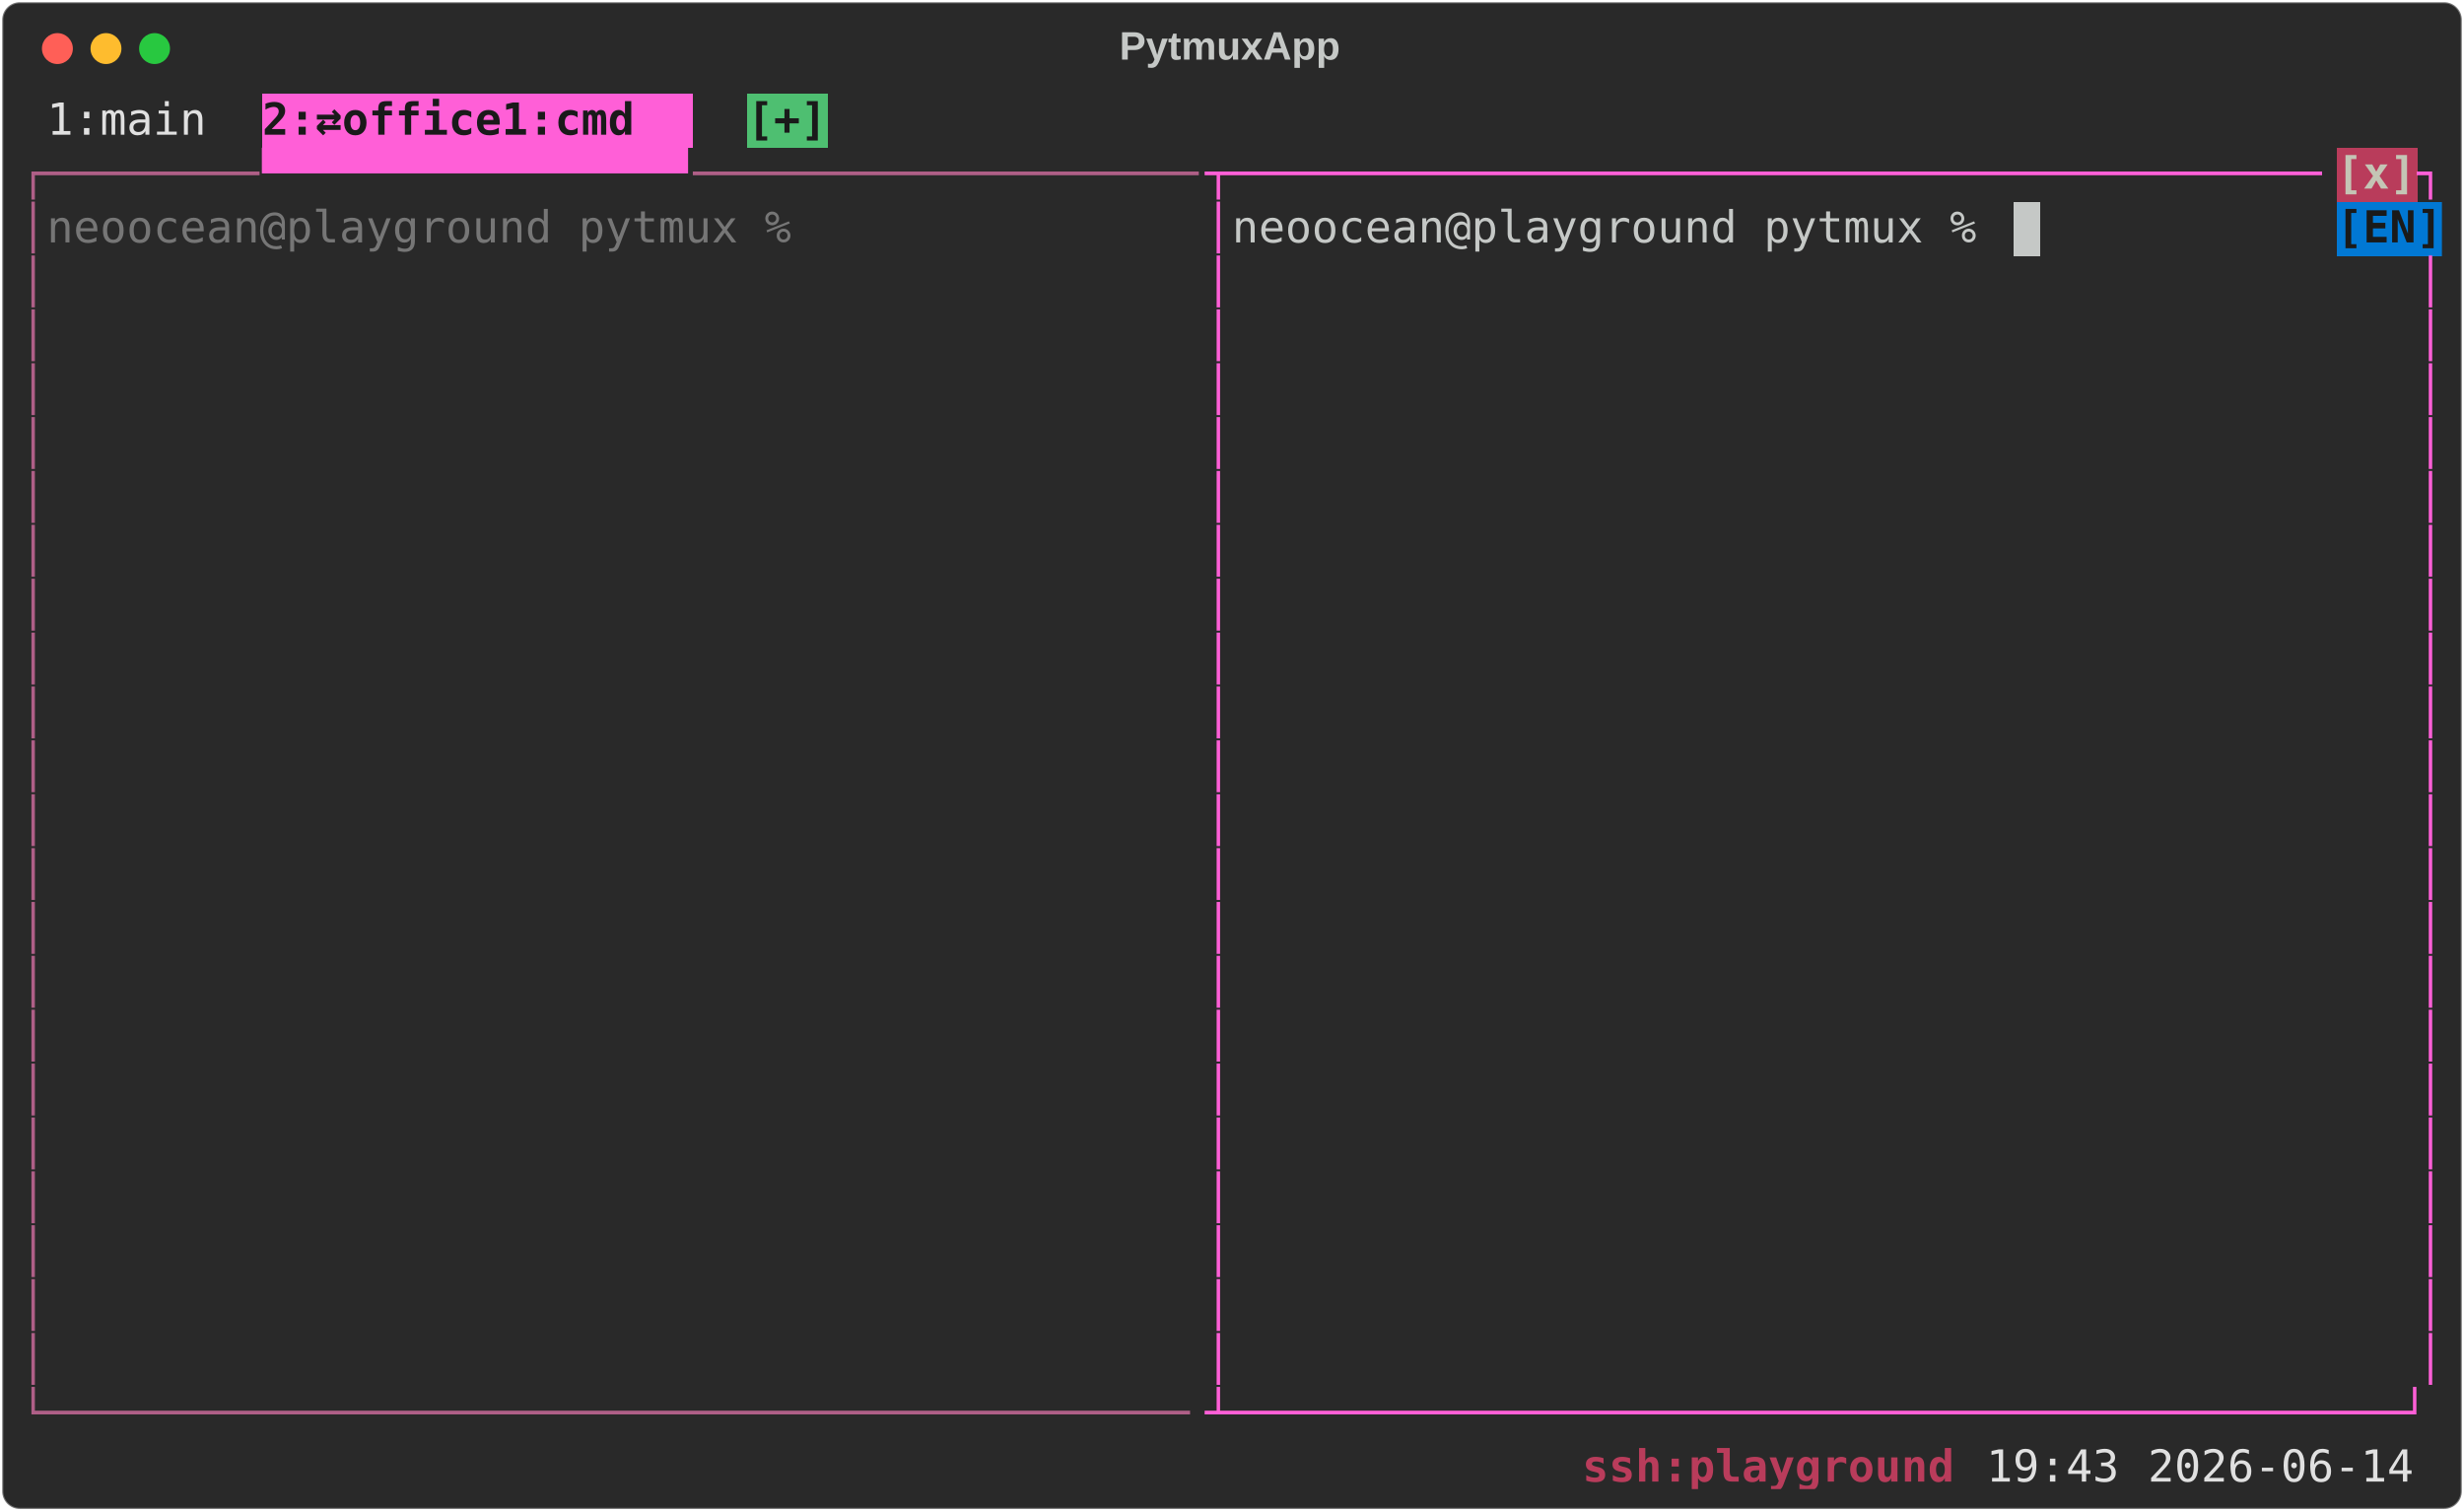
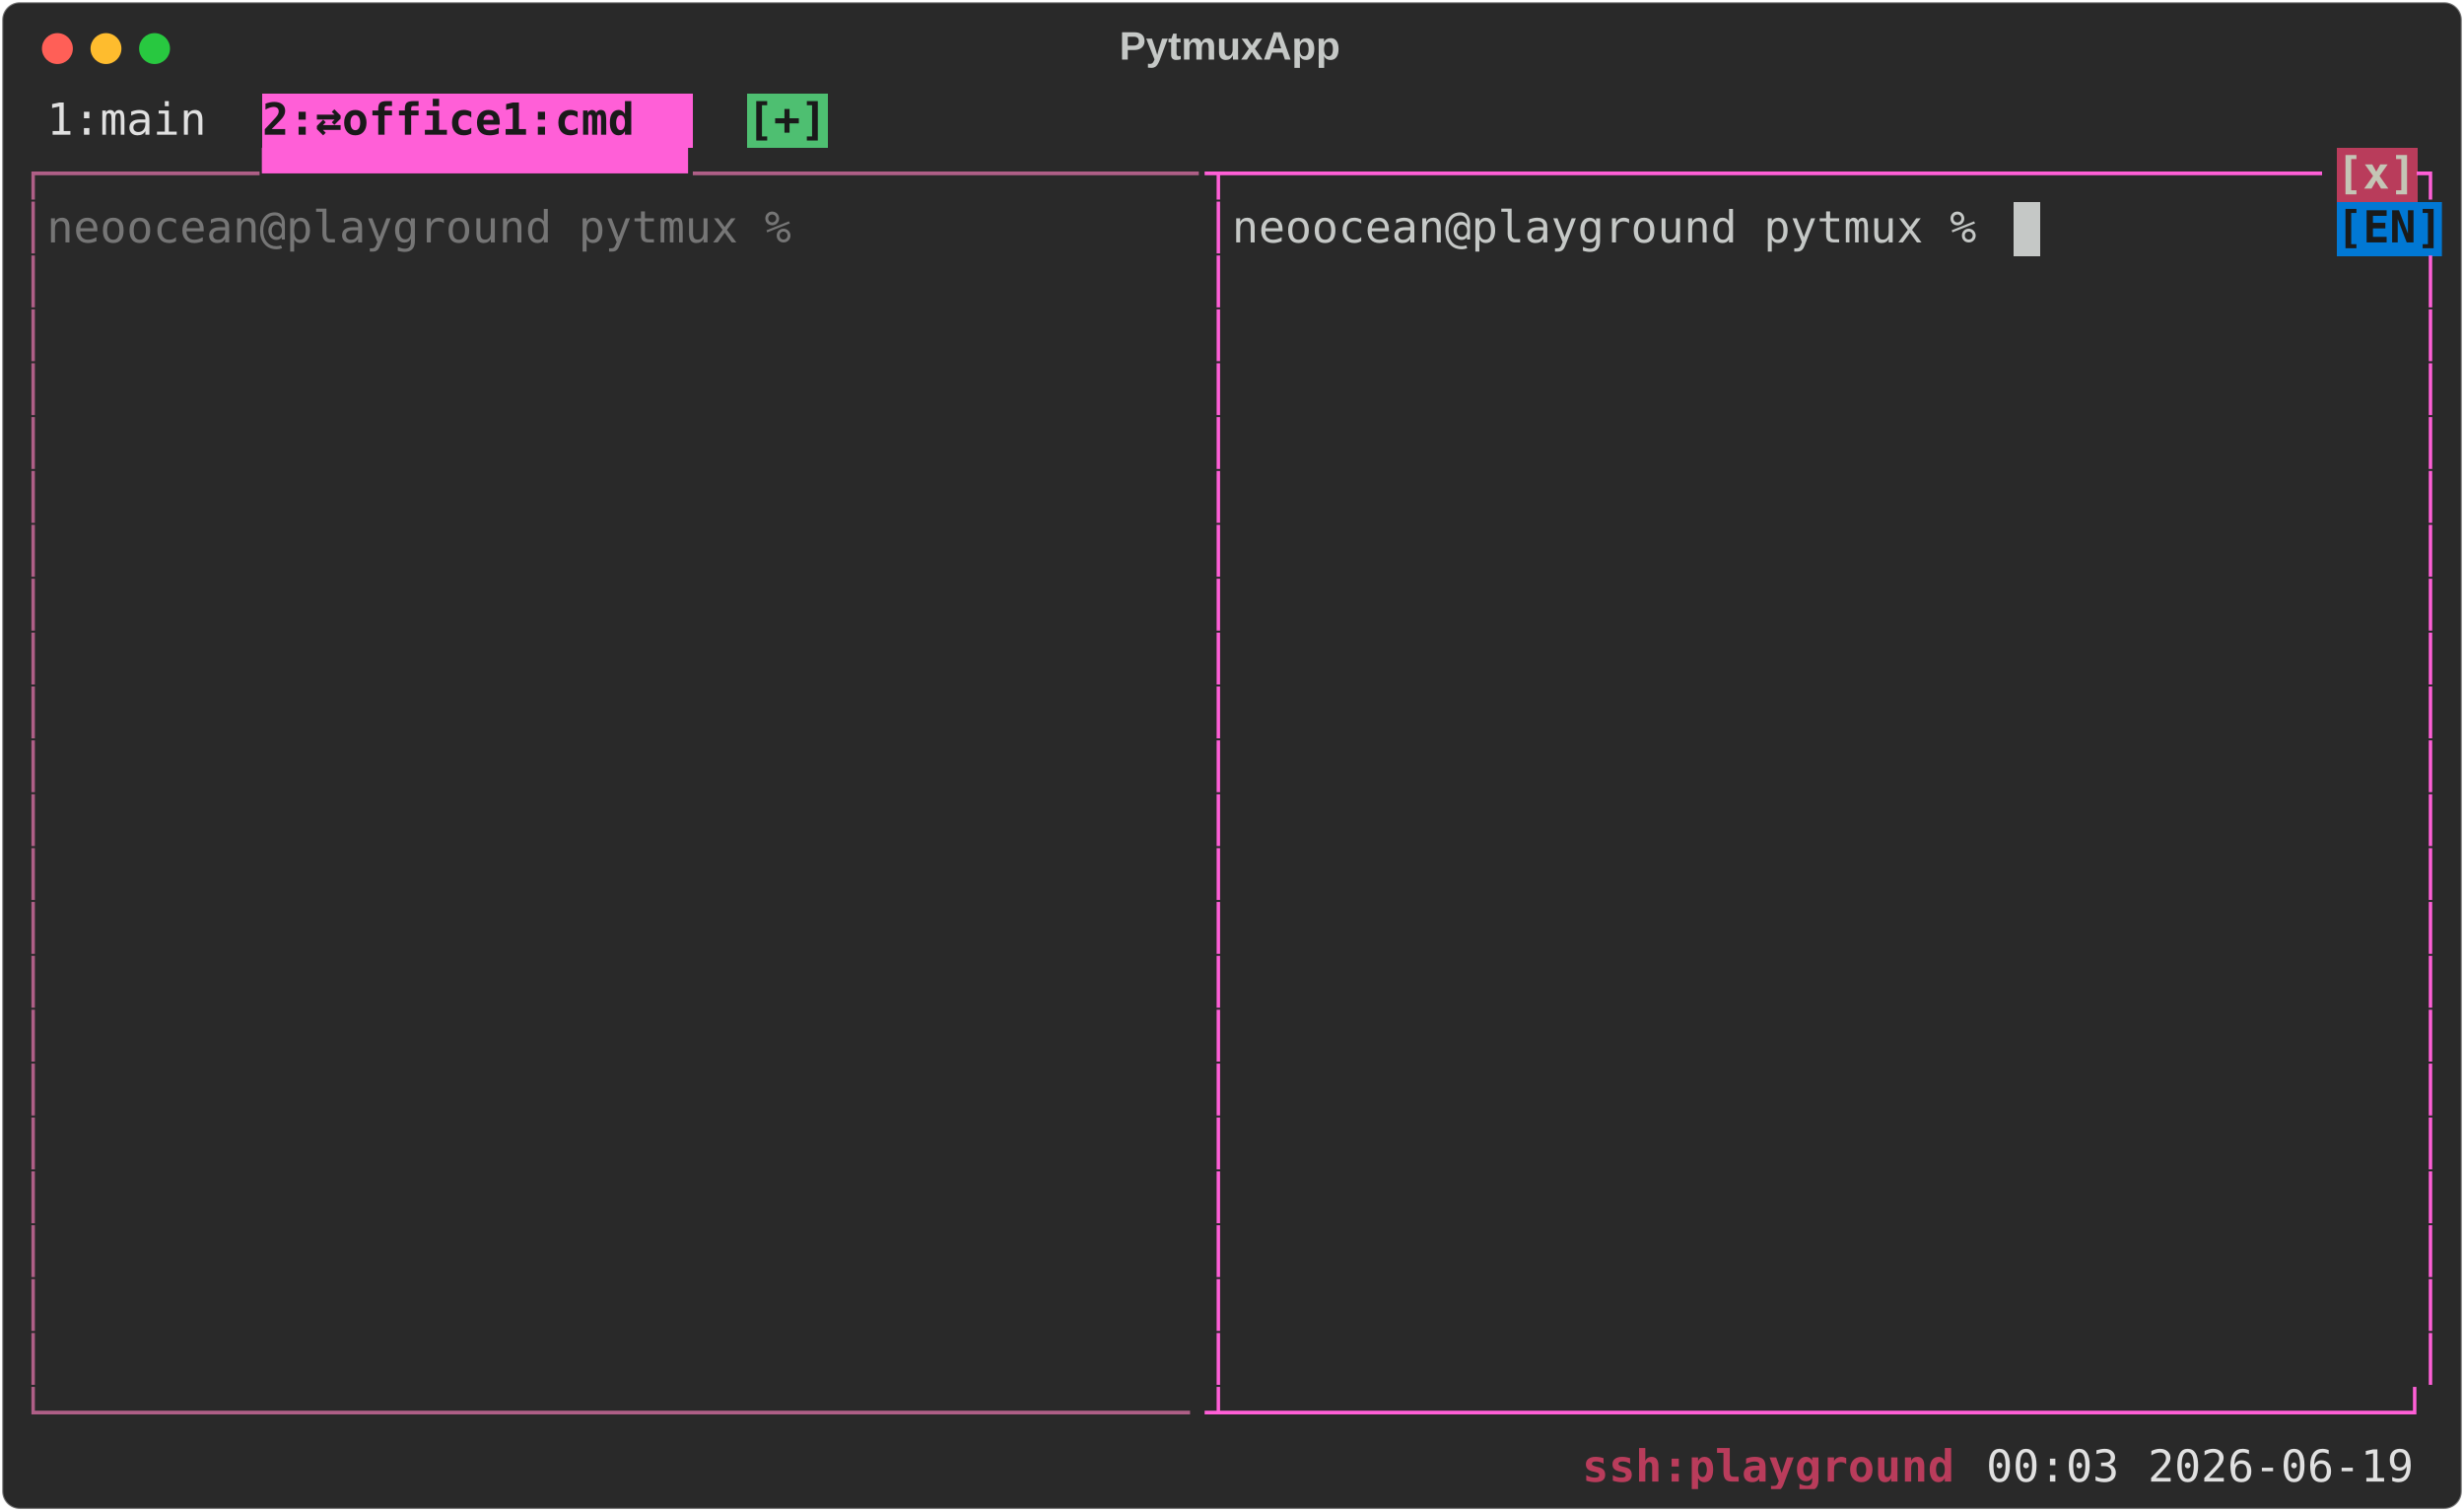
<svg xmlns="http://www.w3.org/2000/svg" class="rich-terminal" viewBox="0 0 1116 684.4">
  <style>

    @font-face {
        font-family: "Fira Code";
        src: local("FiraCode-Regular"),
                url("https://cdnjs.cloudflare.com/ajax/libs/firacode/6.2.0/woff2/FiraCode-Regular.woff2") format("woff2"),
                url("https://cdnjs.cloudflare.com/ajax/libs/firacode/6.2.0/woff/FiraCode-Regular.woff") format("woff");
        font-style: normal;
        font-weight: 400;
    }
    @font-face {
        font-family: "Fira Code";
        src: local("FiraCode-Bold"),
                url("https://cdnjs.cloudflare.com/ajax/libs/firacode/6.2.0/woff2/FiraCode-Bold.woff2") format("woff2"),
                url("https://cdnjs.cloudflare.com/ajax/libs/firacode/6.2.0/woff/FiraCode-Bold.woff") format("woff");
        font-style: bold;
        font-weight: 700;
    }

-     .terminal-3470073164-matrix {
+     .terminal-3109821763-matrix {
        font-family: Fira Code, monospace;
        font-size: 20px;
        line-height: 24.4px;
        font-variant-east-asian: full-width;
    }

-     .terminal-3470073164-title {
+     .terminal-3109821763-title {
        font-size: 18px;
        font-weight: bold;
        font-family: arial;
    }

-     .terminal-3470073164-r1 { fill: #e0e0e0 }
- .terminal-3470073164-r2 { fill: #1a1a1a;font-weight: bold }
- .terminal-3470073164-r3 { fill: #c5c8c6 }
- .terminal-3470073164-r4 { fill: #af5f87 }
- .terminal-3470073164-r5 { fill: #ff5fd7 }
- .terminal-3470073164-r6 { fill: #ff5fd7;font-weight: bold }
- .terminal-3470073164-r7 { fill: #c4c5b5;font-weight: bold }
- .terminal-3470073164-r8 { fill: #767676 }
- .terminal-3470073164-r9 { fill: #292929 }
- .terminal-3470073164-r10 { fill: #b93c5b;font-weight: bold }
+     .terminal-3109821763-r1 { fill: #e0e0e0 }
+ .terminal-3109821763-r2 { fill: #1a1a1a;font-weight: bold }
+ .terminal-3109821763-r3 { fill: #c5c8c6 }
+ .terminal-3109821763-r4 { fill: #af5f87 }
+ .terminal-3109821763-r5 { fill: #ff5fd7 }
+ .terminal-3109821763-r6 { fill: #ff5fd7;font-weight: bold }
+ .terminal-3109821763-r7 { fill: #c4c5b5;font-weight: bold }
+ .terminal-3109821763-r8 { fill: #767676 }
+ .terminal-3109821763-r9 { fill: #292929 }
+ .terminal-3109821763-r10 { fill: #b93c5b;font-weight: bold }
    </style>
  <defs>
-     <clipPath id="terminal-3470073164-clip-terminal">
+     <clipPath id="terminal-3109821763-clip-terminal">
      <rect x="0" y="0" width="1097.0" height="633.4" />
    </clipPath>
-     <clipPath id="terminal-3470073164-line-0">
+     <clipPath id="terminal-3109821763-line-0">
      <rect x="0" y="1.5" width="1098" height="24.65" />
    </clipPath>
-     <clipPath id="terminal-3470073164-line-1">
+     <clipPath id="terminal-3109821763-line-1">
      <rect x="0" y="25.9" width="1098" height="24.65" />
    </clipPath>
-     <clipPath id="terminal-3470073164-line-2">
+     <clipPath id="terminal-3109821763-line-2">
      <rect x="0" y="50.3" width="1098" height="24.65" />
    </clipPath>
-     <clipPath id="terminal-3470073164-line-3">
+     <clipPath id="terminal-3109821763-line-3">
      <rect x="0" y="74.7" width="1098" height="24.65" />
    </clipPath>
-     <clipPath id="terminal-3470073164-line-4">
+     <clipPath id="terminal-3109821763-line-4">
      <rect x="0" y="99.1" width="1098" height="24.65" />
    </clipPath>
-     <clipPath id="terminal-3470073164-line-5">
+     <clipPath id="terminal-3109821763-line-5">
      <rect x="0" y="123.5" width="1098" height="24.65" />
    </clipPath>
-     <clipPath id="terminal-3470073164-line-6">
+     <clipPath id="terminal-3109821763-line-6">
      <rect x="0" y="147.9" width="1098" height="24.65" />
    </clipPath>
-     <clipPath id="terminal-3470073164-line-7">
+     <clipPath id="terminal-3109821763-line-7">
      <rect x="0" y="172.3" width="1098" height="24.65" />
    </clipPath>
-     <clipPath id="terminal-3470073164-line-8">
+     <clipPath id="terminal-3109821763-line-8">
      <rect x="0" y="196.7" width="1098" height="24.65" />
    </clipPath>
-     <clipPath id="terminal-3470073164-line-9">
+     <clipPath id="terminal-3109821763-line-9">
      <rect x="0" y="221.1" width="1098" height="24.65" />
    </clipPath>
-     <clipPath id="terminal-3470073164-line-10">
+     <clipPath id="terminal-3109821763-line-10">
      <rect x="0" y="245.5" width="1098" height="24.65" />
    </clipPath>
-     <clipPath id="terminal-3470073164-line-11">
+     <clipPath id="terminal-3109821763-line-11">
      <rect x="0" y="269.9" width="1098" height="24.65" />
    </clipPath>
-     <clipPath id="terminal-3470073164-line-12">
+     <clipPath id="terminal-3109821763-line-12">
      <rect x="0" y="294.3" width="1098" height="24.65" />
    </clipPath>
-     <clipPath id="terminal-3470073164-line-13">
+     <clipPath id="terminal-3109821763-line-13">
      <rect x="0" y="318.7" width="1098" height="24.65" />
    </clipPath>
-     <clipPath id="terminal-3470073164-line-14">
+     <clipPath id="terminal-3109821763-line-14">
      <rect x="0" y="343.1" width="1098" height="24.65" />
    </clipPath>
-     <clipPath id="terminal-3470073164-line-15">
+     <clipPath id="terminal-3109821763-line-15">
      <rect x="0" y="367.5" width="1098" height="24.65" />
    </clipPath>
-     <clipPath id="terminal-3470073164-line-16">
+     <clipPath id="terminal-3109821763-line-16">
      <rect x="0" y="391.9" width="1098" height="24.65" />
    </clipPath>
-     <clipPath id="terminal-3470073164-line-17">
+     <clipPath id="terminal-3109821763-line-17">
      <rect x="0" y="416.3" width="1098" height="24.65" />
    </clipPath>
-     <clipPath id="terminal-3470073164-line-18">
+     <clipPath id="terminal-3109821763-line-18">
      <rect x="0" y="440.7" width="1098" height="24.65" />
    </clipPath>
-     <clipPath id="terminal-3470073164-line-19">
+     <clipPath id="terminal-3109821763-line-19">
      <rect x="0" y="465.1" width="1098" height="24.65" />
    </clipPath>
-     <clipPath id="terminal-3470073164-line-20">
+     <clipPath id="terminal-3109821763-line-20">
      <rect x="0" y="489.5" width="1098" height="24.65" />
    </clipPath>
-     <clipPath id="terminal-3470073164-line-21">
+     <clipPath id="terminal-3109821763-line-21">
      <rect x="0" y="513.9" width="1098" height="24.65" />
    </clipPath>
-     <clipPath id="terminal-3470073164-line-22">
+     <clipPath id="terminal-3109821763-line-22">
      <rect x="0" y="538.3" width="1098" height="24.65" />
    </clipPath>
-     <clipPath id="terminal-3470073164-line-23">
+     <clipPath id="terminal-3109821763-line-23">
      <rect x="0" y="562.7" width="1098" height="24.65" />
    </clipPath>
-     <clipPath id="terminal-3470073164-line-24">
+     <clipPath id="terminal-3109821763-line-24">
      <rect x="0" y="587.1" width="1098" height="24.65" />
    </clipPath>
  </defs>
  <rect fill="#292929" stroke="rgba(255,255,255,0.35)" stroke-width="1" x="1" y="1" width="1114" height="682.4" rx="8" />
-   <text class="terminal-3470073164-title" fill="#c5c8c6" text-anchor="middle" x="557" y="27">PytmuxApp</text>
+   <text class="terminal-3109821763-title" fill="#c5c8c6" text-anchor="middle" x="557" y="27">PytmuxApp</text>
  <g transform="translate(26,22)">
    <circle cx="0" cy="0" r="7" fill="#ff5f57" />
    <circle cx="22" cy="0" r="7" fill="#febc2e" />
    <circle cx="44" cy="0" r="7" fill="#28c840" />
  </g>
-   <g transform="translate(9, 41)" clip-path="url(#terminal-3470073164-clip-terminal)">
+   <g transform="translate(9, 41)" clip-path="url(#terminal-3109821763-clip-terminal)">
    <rect fill="#ff5fd7" x="109.8" y="1.5" width="195.2" height="24.65" shape-rendering="crispEdges" />
    <rect fill="#4ebf71" x="329.4" y="1.5" width="36.6" height="24.65" shape-rendering="crispEdges" />
    <rect fill="#b93c5b" x="1049.2" y="25.9" width="36.6" height="24.65" shape-rendering="crispEdges" />
    <rect fill="#c5c8c6" x="902.8" y="50.3" width="12.2" height="24.65" shape-rendering="crispEdges" />
    <rect fill="#0178d4" x="1049.2" y="50.3" width="48.8" height="24.65" shape-rendering="crispEdges" />
-     <g class="terminal-3470073164-matrix">
-       <text class="terminal-3470073164-r1" x="12.2" y="20" textLength="97.6" clip-path="url(#terminal-3470073164-line-0)"> 1:main </text>
-       <text class="terminal-3470073164-r2" x="109.8" y="20" textLength="195.2" clip-path="url(#terminal-3470073164-line-0)"> 2:⇄office1:cmd </text>
-       <text class="terminal-3470073164-r2" x="329.4" y="20" textLength="36.6" clip-path="url(#terminal-3470073164-line-0)">[+]</text>
-       <text class="terminal-3470073164-r3" x="1098" y="20" textLength="12.2" clip-path="url(#terminal-3470073164-line-0)">
- </text>
-       <text class="terminal-3470073164-r4" x="0" y="44.4" textLength="109.8" clip-path="url(#terminal-3470073164-line-1)">┌────────</text>
-       <text class="terminal-3470073164-r5" x="109.8" y="44.4" textLength="195.2" clip-path="url(#terminal-3470073164-line-1)">▀▀▀▀▀▀▀▀▀▀▀▀▀▀▀▀</text>
-       <text class="terminal-3470073164-r4" x="305" y="44.4" textLength="231.8" clip-path="url(#terminal-3470073164-line-1)">───────────────────</text>
-       <text class="terminal-3470073164-r6" x="536.8" y="44.4" textLength="512.4" clip-path="url(#terminal-3470073164-line-1)">┬─────────────────────────────────────────</text>
-       <text class="terminal-3470073164-r7" x="1049.2" y="44.4" textLength="36.6" clip-path="url(#terminal-3470073164-line-1)">[x]</text>
-       <text class="terminal-3470073164-r6" x="1085.8" y="44.4" textLength="12.2" clip-path="url(#terminal-3470073164-line-1)">┐</text>
-       <text class="terminal-3470073164-r3" x="1098" y="44.4" textLength="12.2" clip-path="url(#terminal-3470073164-line-1)">
- </text>
-       <text class="terminal-3470073164-r4" x="0" y="68.8" textLength="12.2" clip-path="url(#terminal-3470073164-line-2)">│</text>
-       <text class="terminal-3470073164-r8" x="12.2" y="68.8" textLength="524.6" clip-path="url(#terminal-3470073164-line-2)">neoocean@playground pytmux %               </text>
-       <text class="terminal-3470073164-r6" x="536.8" y="68.8" textLength="12.2" clip-path="url(#terminal-3470073164-line-2)">│</text>
-       <text class="terminal-3470073164-r3" x="549" y="68.8" textLength="353.8" clip-path="url(#terminal-3470073164-line-2)">neoocean@playground pytmux % </text>
-       <text class="terminal-3470073164-r2" x="1049.2" y="68.8" textLength="48.8" clip-path="url(#terminal-3470073164-line-2)">[EN]</text>
-       <text class="terminal-3470073164-r3" x="1098" y="68.8" textLength="12.2" clip-path="url(#terminal-3470073164-line-2)">
- </text>
-       <text class="terminal-3470073164-r4" x="0" y="93.2" textLength="12.2" clip-path="url(#terminal-3470073164-line-3)">│</text>
-       <text class="terminal-3470073164-r6" x="536.8" y="93.2" textLength="12.2" clip-path="url(#terminal-3470073164-line-3)">│</text>
-       <text class="terminal-3470073164-r6" x="1085.8" y="93.2" textLength="12.2" clip-path="url(#terminal-3470073164-line-3)">│</text>
-       <text class="terminal-3470073164-r3" x="1098" y="93.2" textLength="12.2" clip-path="url(#terminal-3470073164-line-3)">
- </text>
-       <text class="terminal-3470073164-r4" x="0" y="117.6" textLength="12.2" clip-path="url(#terminal-3470073164-line-4)">│</text>
-       <text class="terminal-3470073164-r6" x="536.8" y="117.6" textLength="12.2" clip-path="url(#terminal-3470073164-line-4)">│</text>
-       <text class="terminal-3470073164-r6" x="1085.8" y="117.6" textLength="12.2" clip-path="url(#terminal-3470073164-line-4)">│</text>
-       <text class="terminal-3470073164-r3" x="1098" y="117.6" textLength="12.2" clip-path="url(#terminal-3470073164-line-4)">
- </text>
-       <text class="terminal-3470073164-r4" x="0" y="142" textLength="12.2" clip-path="url(#terminal-3470073164-line-5)">│</text>
-       <text class="terminal-3470073164-r6" x="536.8" y="142" textLength="12.2" clip-path="url(#terminal-3470073164-line-5)">│</text>
-       <text class="terminal-3470073164-r6" x="1085.8" y="142" textLength="12.2" clip-path="url(#terminal-3470073164-line-5)">│</text>
-       <text class="terminal-3470073164-r3" x="1098" y="142" textLength="12.2" clip-path="url(#terminal-3470073164-line-5)">
- </text>
-       <text class="terminal-3470073164-r4" x="0" y="166.4" textLength="12.2" clip-path="url(#terminal-3470073164-line-6)">│</text>
-       <text class="terminal-3470073164-r6" x="536.8" y="166.4" textLength="12.2" clip-path="url(#terminal-3470073164-line-6)">│</text>
-       <text class="terminal-3470073164-r6" x="1085.8" y="166.4" textLength="12.2" clip-path="url(#terminal-3470073164-line-6)">│</text>
-       <text class="terminal-3470073164-r3" x="1098" y="166.4" textLength="12.2" clip-path="url(#terminal-3470073164-line-6)">
- </text>
-       <text class="terminal-3470073164-r4" x="0" y="190.8" textLength="12.2" clip-path="url(#terminal-3470073164-line-7)">│</text>
-       <text class="terminal-3470073164-r6" x="536.8" y="190.8" textLength="12.2" clip-path="url(#terminal-3470073164-line-7)">│</text>
-       <text class="terminal-3470073164-r6" x="1085.8" y="190.8" textLength="12.2" clip-path="url(#terminal-3470073164-line-7)">│</text>
-       <text class="terminal-3470073164-r3" x="1098" y="190.8" textLength="12.2" clip-path="url(#terminal-3470073164-line-7)">
- </text>
-       <text class="terminal-3470073164-r4" x="0" y="215.2" textLength="12.2" clip-path="url(#terminal-3470073164-line-8)">│</text>
-       <text class="terminal-3470073164-r6" x="536.8" y="215.2" textLength="12.2" clip-path="url(#terminal-3470073164-line-8)">│</text>
-       <text class="terminal-3470073164-r6" x="1085.8" y="215.2" textLength="12.2" clip-path="url(#terminal-3470073164-line-8)">│</text>
-       <text class="terminal-3470073164-r3" x="1098" y="215.2" textLength="12.2" clip-path="url(#terminal-3470073164-line-8)">
- </text>
-       <text class="terminal-3470073164-r4" x="0" y="239.6" textLength="12.2" clip-path="url(#terminal-3470073164-line-9)">│</text>
-       <text class="terminal-3470073164-r6" x="536.8" y="239.6" textLength="12.2" clip-path="url(#terminal-3470073164-line-9)">│</text>
-       <text class="terminal-3470073164-r6" x="1085.8" y="239.6" textLength="12.2" clip-path="url(#terminal-3470073164-line-9)">│</text>
-       <text class="terminal-3470073164-r3" x="1098" y="239.6" textLength="12.2" clip-path="url(#terminal-3470073164-line-9)">
- </text>
-       <text class="terminal-3470073164-r4" x="0" y="264" textLength="12.2" clip-path="url(#terminal-3470073164-line-10)">│</text>
-       <text class="terminal-3470073164-r6" x="536.8" y="264" textLength="12.2" clip-path="url(#terminal-3470073164-line-10)">│</text>
-       <text class="terminal-3470073164-r6" x="1085.8" y="264" textLength="12.2" clip-path="url(#terminal-3470073164-line-10)">│</text>
-       <text class="terminal-3470073164-r3" x="1098" y="264" textLength="12.2" clip-path="url(#terminal-3470073164-line-10)">
- </text>
-       <text class="terminal-3470073164-r4" x="0" y="288.4" textLength="12.2" clip-path="url(#terminal-3470073164-line-11)">│</text>
-       <text class="terminal-3470073164-r6" x="536.8" y="288.4" textLength="12.2" clip-path="url(#terminal-3470073164-line-11)">│</text>
-       <text class="terminal-3470073164-r6" x="1085.8" y="288.4" textLength="12.2" clip-path="url(#terminal-3470073164-line-11)">│</text>
-       <text class="terminal-3470073164-r3" x="1098" y="288.4" textLength="12.2" clip-path="url(#terminal-3470073164-line-11)">
- </text>
-       <text class="terminal-3470073164-r4" x="0" y="312.8" textLength="12.2" clip-path="url(#terminal-3470073164-line-12)">│</text>
-       <text class="terminal-3470073164-r6" x="536.8" y="312.8" textLength="12.2" clip-path="url(#terminal-3470073164-line-12)">│</text>
-       <text class="terminal-3470073164-r6" x="1085.8" y="312.8" textLength="12.2" clip-path="url(#terminal-3470073164-line-12)">│</text>
-       <text class="terminal-3470073164-r3" x="1098" y="312.8" textLength="12.2" clip-path="url(#terminal-3470073164-line-12)">
- </text>
-       <text class="terminal-3470073164-r4" x="0" y="337.2" textLength="12.2" clip-path="url(#terminal-3470073164-line-13)">│</text>
-       <text class="terminal-3470073164-r6" x="536.8" y="337.2" textLength="12.2" clip-path="url(#terminal-3470073164-line-13)">│</text>
-       <text class="terminal-3470073164-r6" x="1085.8" y="337.2" textLength="12.2" clip-path="url(#terminal-3470073164-line-13)">│</text>
-       <text class="terminal-3470073164-r3" x="1098" y="337.2" textLength="12.2" clip-path="url(#terminal-3470073164-line-13)">
- </text>
-       <text class="terminal-3470073164-r4" x="0" y="361.6" textLength="12.2" clip-path="url(#terminal-3470073164-line-14)">│</text>
-       <text class="terminal-3470073164-r6" x="536.8" y="361.6" textLength="12.2" clip-path="url(#terminal-3470073164-line-14)">│</text>
-       <text class="terminal-3470073164-r6" x="1085.8" y="361.6" textLength="12.2" clip-path="url(#terminal-3470073164-line-14)">│</text>
-       <text class="terminal-3470073164-r3" x="1098" y="361.6" textLength="12.2" clip-path="url(#terminal-3470073164-line-14)">
- </text>
-       <text class="terminal-3470073164-r4" x="0" y="386" textLength="12.2" clip-path="url(#terminal-3470073164-line-15)">│</text>
-       <text class="terminal-3470073164-r6" x="536.8" y="386" textLength="12.2" clip-path="url(#terminal-3470073164-line-15)">│</text>
-       <text class="terminal-3470073164-r6" x="1085.8" y="386" textLength="12.2" clip-path="url(#terminal-3470073164-line-15)">│</text>
-       <text class="terminal-3470073164-r3" x="1098" y="386" textLength="12.2" clip-path="url(#terminal-3470073164-line-15)">
- </text>
-       <text class="terminal-3470073164-r4" x="0" y="410.4" textLength="12.2" clip-path="url(#terminal-3470073164-line-16)">│</text>
-       <text class="terminal-3470073164-r6" x="536.8" y="410.4" textLength="12.2" clip-path="url(#terminal-3470073164-line-16)">│</text>
-       <text class="terminal-3470073164-r6" x="1085.8" y="410.4" textLength="12.2" clip-path="url(#terminal-3470073164-line-16)">│</text>
-       <text class="terminal-3470073164-r3" x="1098" y="410.4" textLength="12.2" clip-path="url(#terminal-3470073164-line-16)">
- </text>
-       <text class="terminal-3470073164-r4" x="0" y="434.8" textLength="12.2" clip-path="url(#terminal-3470073164-line-17)">│</text>
-       <text class="terminal-3470073164-r6" x="536.8" y="434.8" textLength="12.2" clip-path="url(#terminal-3470073164-line-17)">│</text>
-       <text class="terminal-3470073164-r6" x="1085.8" y="434.8" textLength="12.2" clip-path="url(#terminal-3470073164-line-17)">│</text>
-       <text class="terminal-3470073164-r3" x="1098" y="434.8" textLength="12.2" clip-path="url(#terminal-3470073164-line-17)">
- </text>
-       <text class="terminal-3470073164-r4" x="0" y="459.2" textLength="12.2" clip-path="url(#terminal-3470073164-line-18)">│</text>
-       <text class="terminal-3470073164-r6" x="536.8" y="459.2" textLength="12.2" clip-path="url(#terminal-3470073164-line-18)">│</text>
-       <text class="terminal-3470073164-r6" x="1085.8" y="459.2" textLength="12.2" clip-path="url(#terminal-3470073164-line-18)">│</text>
-       <text class="terminal-3470073164-r3" x="1098" y="459.2" textLength="12.2" clip-path="url(#terminal-3470073164-line-18)">
- </text>
-       <text class="terminal-3470073164-r4" x="0" y="483.6" textLength="12.2" clip-path="url(#terminal-3470073164-line-19)">│</text>
-       <text class="terminal-3470073164-r6" x="536.8" y="483.6" textLength="12.2" clip-path="url(#terminal-3470073164-line-19)">│</text>
-       <text class="terminal-3470073164-r6" x="1085.8" y="483.6" textLength="12.2" clip-path="url(#terminal-3470073164-line-19)">│</text>
-       <text class="terminal-3470073164-r3" x="1098" y="483.6" textLength="12.2" clip-path="url(#terminal-3470073164-line-19)">
- </text>
-       <text class="terminal-3470073164-r4" x="0" y="508" textLength="12.2" clip-path="url(#terminal-3470073164-line-20)">│</text>
-       <text class="terminal-3470073164-r6" x="536.8" y="508" textLength="12.2" clip-path="url(#terminal-3470073164-line-20)">│</text>
-       <text class="terminal-3470073164-r6" x="1085.8" y="508" textLength="12.2" clip-path="url(#terminal-3470073164-line-20)">│</text>
-       <text class="terminal-3470073164-r3" x="1098" y="508" textLength="12.2" clip-path="url(#terminal-3470073164-line-20)">
- </text>
-       <text class="terminal-3470073164-r4" x="0" y="532.4" textLength="12.2" clip-path="url(#terminal-3470073164-line-21)">│</text>
-       <text class="terminal-3470073164-r6" x="536.8" y="532.4" textLength="12.2" clip-path="url(#terminal-3470073164-line-21)">│</text>
-       <text class="terminal-3470073164-r6" x="1085.8" y="532.4" textLength="12.2" clip-path="url(#terminal-3470073164-line-21)">│</text>
-       <text class="terminal-3470073164-r3" x="1098" y="532.4" textLength="12.2" clip-path="url(#terminal-3470073164-line-21)">
- </text>
-       <text class="terminal-3470073164-r4" x="0" y="556.8" textLength="12.2" clip-path="url(#terminal-3470073164-line-22)">│</text>
-       <text class="terminal-3470073164-r6" x="536.8" y="556.8" textLength="12.2" clip-path="url(#terminal-3470073164-line-22)">│</text>
-       <text class="terminal-3470073164-r6" x="1085.8" y="556.8" textLength="12.2" clip-path="url(#terminal-3470073164-line-22)">│</text>
-       <text class="terminal-3470073164-r3" x="1098" y="556.8" textLength="12.2" clip-path="url(#terminal-3470073164-line-22)">
- </text>
-       <text class="terminal-3470073164-r4" x="0" y="581.2" textLength="12.2" clip-path="url(#terminal-3470073164-line-23)">│</text>
-       <text class="terminal-3470073164-r6" x="536.8" y="581.2" textLength="12.2" clip-path="url(#terminal-3470073164-line-23)">│</text>
-       <text class="terminal-3470073164-r6" x="1085.8" y="581.2" textLength="12.2" clip-path="url(#terminal-3470073164-line-23)">│</text>
-       <text class="terminal-3470073164-r3" x="1098" y="581.2" textLength="12.2" clip-path="url(#terminal-3470073164-line-23)">
- </text>
-       <text class="terminal-3470073164-r4" x="0" y="605.6" textLength="536.8" clip-path="url(#terminal-3470073164-line-24)">└───────────────────────────────────────────</text>
-       <text class="terminal-3470073164-r6" x="536.8" y="605.6" textLength="561.2" clip-path="url(#terminal-3470073164-line-24)">┴────────────────────────────────────────────┘</text>
-       <text class="terminal-3470073164-r3" x="1098" y="605.6" textLength="12.2" clip-path="url(#terminal-3470073164-line-24)">
- </text>
-       <text class="terminal-3470073164-r10" x="707.6" y="630" textLength="170.8" clip-path="url(#terminal-3470073164-line-25)">ssh:playground</text>
-       <text class="terminal-3470073164-r1" x="890.6" y="630" textLength="61" clip-path="url(#terminal-3470073164-line-25)">19:43</text>
-       <text class="terminal-3470073164-r1" x="963.8" y="630" textLength="122" clip-path="url(#terminal-3470073164-line-25)">2026-06-14</text>
+     <g class="terminal-3109821763-matrix">
+       <text class="terminal-3109821763-r1" x="12.2" y="20" textLength="97.6" clip-path="url(#terminal-3109821763-line-0)"> 1:main </text>
+       <text class="terminal-3109821763-r2" x="109.8" y="20" textLength="195.2" clip-path="url(#terminal-3109821763-line-0)"> 2:⇄office1:cmd </text>
+       <text class="terminal-3109821763-r2" x="329.4" y="20" textLength="36.6" clip-path="url(#terminal-3109821763-line-0)">[+]</text>
+       <text class="terminal-3109821763-r3" x="1098" y="20" textLength="12.2" clip-path="url(#terminal-3109821763-line-0)">
+ </text>
+       <text class="terminal-3109821763-r4" x="0" y="44.4" textLength="109.8" clip-path="url(#terminal-3109821763-line-1)">┌────────</text>
+       <text class="terminal-3109821763-r5" x="109.8" y="44.4" textLength="195.2" clip-path="url(#terminal-3109821763-line-1)">▀▀▀▀▀▀▀▀▀▀▀▀▀▀▀▀</text>
+       <text class="terminal-3109821763-r4" x="305" y="44.4" textLength="231.8" clip-path="url(#terminal-3109821763-line-1)">───────────────────</text>
+       <text class="terminal-3109821763-r6" x="536.8" y="44.4" textLength="512.4" clip-path="url(#terminal-3109821763-line-1)">┬─────────────────────────────────────────</text>
+       <text class="terminal-3109821763-r7" x="1049.2" y="44.4" textLength="36.6" clip-path="url(#terminal-3109821763-line-1)">[x]</text>
+       <text class="terminal-3109821763-r6" x="1085.8" y="44.4" textLength="12.2" clip-path="url(#terminal-3109821763-line-1)">┐</text>
+       <text class="terminal-3109821763-r3" x="1098" y="44.4" textLength="12.2" clip-path="url(#terminal-3109821763-line-1)">
+ </text>
+       <text class="terminal-3109821763-r4" x="0" y="68.8" textLength="12.2" clip-path="url(#terminal-3109821763-line-2)">│</text>
+       <text class="terminal-3109821763-r8" x="12.2" y="68.8" textLength="524.6" clip-path="url(#terminal-3109821763-line-2)">neoocean@playground pytmux %               </text>
+       <text class="terminal-3109821763-r6" x="536.8" y="68.8" textLength="12.2" clip-path="url(#terminal-3109821763-line-2)">│</text>
+       <text class="terminal-3109821763-r3" x="549" y="68.8" textLength="353.8" clip-path="url(#terminal-3109821763-line-2)">neoocean@playground pytmux % </text>
+       <text class="terminal-3109821763-r2" x="1049.2" y="68.8" textLength="48.8" clip-path="url(#terminal-3109821763-line-2)">[EN]</text>
+       <text class="terminal-3109821763-r3" x="1098" y="68.8" textLength="12.2" clip-path="url(#terminal-3109821763-line-2)">
+ </text>
+       <text class="terminal-3109821763-r4" x="0" y="93.2" textLength="12.2" clip-path="url(#terminal-3109821763-line-3)">│</text>
+       <text class="terminal-3109821763-r6" x="536.8" y="93.2" textLength="12.2" clip-path="url(#terminal-3109821763-line-3)">│</text>
+       <text class="terminal-3109821763-r6" x="1085.8" y="93.2" textLength="12.2" clip-path="url(#terminal-3109821763-line-3)">│</text>
+       <text class="terminal-3109821763-r3" x="1098" y="93.2" textLength="12.2" clip-path="url(#terminal-3109821763-line-3)">
+ </text>
+       <text class="terminal-3109821763-r4" x="0" y="117.6" textLength="12.2" clip-path="url(#terminal-3109821763-line-4)">│</text>
+       <text class="terminal-3109821763-r6" x="536.8" y="117.6" textLength="12.2" clip-path="url(#terminal-3109821763-line-4)">│</text>
+       <text class="terminal-3109821763-r6" x="1085.8" y="117.6" textLength="12.2" clip-path="url(#terminal-3109821763-line-4)">│</text>
+       <text class="terminal-3109821763-r3" x="1098" y="117.6" textLength="12.2" clip-path="url(#terminal-3109821763-line-4)">
+ </text>
+       <text class="terminal-3109821763-r4" x="0" y="142" textLength="12.2" clip-path="url(#terminal-3109821763-line-5)">│</text>
+       <text class="terminal-3109821763-r6" x="536.8" y="142" textLength="12.2" clip-path="url(#terminal-3109821763-line-5)">│</text>
+       <text class="terminal-3109821763-r6" x="1085.8" y="142" textLength="12.2" clip-path="url(#terminal-3109821763-line-5)">│</text>
+       <text class="terminal-3109821763-r3" x="1098" y="142" textLength="12.2" clip-path="url(#terminal-3109821763-line-5)">
+ </text>
+       <text class="terminal-3109821763-r4" x="0" y="166.4" textLength="12.2" clip-path="url(#terminal-3109821763-line-6)">│</text>
+       <text class="terminal-3109821763-r6" x="536.8" y="166.4" textLength="12.2" clip-path="url(#terminal-3109821763-line-6)">│</text>
+       <text class="terminal-3109821763-r6" x="1085.8" y="166.4" textLength="12.2" clip-path="url(#terminal-3109821763-line-6)">│</text>
+       <text class="terminal-3109821763-r3" x="1098" y="166.4" textLength="12.2" clip-path="url(#terminal-3109821763-line-6)">
+ </text>
+       <text class="terminal-3109821763-r4" x="0" y="190.8" textLength="12.2" clip-path="url(#terminal-3109821763-line-7)">│</text>
+       <text class="terminal-3109821763-r6" x="536.8" y="190.8" textLength="12.2" clip-path="url(#terminal-3109821763-line-7)">│</text>
+       <text class="terminal-3109821763-r6" x="1085.8" y="190.8" textLength="12.2" clip-path="url(#terminal-3109821763-line-7)">│</text>
+       <text class="terminal-3109821763-r3" x="1098" y="190.8" textLength="12.2" clip-path="url(#terminal-3109821763-line-7)">
+ </text>
+       <text class="terminal-3109821763-r4" x="0" y="215.2" textLength="12.2" clip-path="url(#terminal-3109821763-line-8)">│</text>
+       <text class="terminal-3109821763-r6" x="536.8" y="215.2" textLength="12.2" clip-path="url(#terminal-3109821763-line-8)">│</text>
+       <text class="terminal-3109821763-r6" x="1085.8" y="215.2" textLength="12.2" clip-path="url(#terminal-3109821763-line-8)">│</text>
+       <text class="terminal-3109821763-r3" x="1098" y="215.2" textLength="12.2" clip-path="url(#terminal-3109821763-line-8)">
+ </text>
+       <text class="terminal-3109821763-r4" x="0" y="239.6" textLength="12.2" clip-path="url(#terminal-3109821763-line-9)">│</text>
+       <text class="terminal-3109821763-r6" x="536.8" y="239.6" textLength="12.2" clip-path="url(#terminal-3109821763-line-9)">│</text>
+       <text class="terminal-3109821763-r6" x="1085.8" y="239.6" textLength="12.2" clip-path="url(#terminal-3109821763-line-9)">│</text>
+       <text class="terminal-3109821763-r3" x="1098" y="239.6" textLength="12.2" clip-path="url(#terminal-3109821763-line-9)">
+ </text>
+       <text class="terminal-3109821763-r4" x="0" y="264" textLength="12.2" clip-path="url(#terminal-3109821763-line-10)">│</text>
+       <text class="terminal-3109821763-r6" x="536.8" y="264" textLength="12.2" clip-path="url(#terminal-3109821763-line-10)">│</text>
+       <text class="terminal-3109821763-r6" x="1085.8" y="264" textLength="12.2" clip-path="url(#terminal-3109821763-line-10)">│</text>
+       <text class="terminal-3109821763-r3" x="1098" y="264" textLength="12.2" clip-path="url(#terminal-3109821763-line-10)">
+ </text>
+       <text class="terminal-3109821763-r4" x="0" y="288.4" textLength="12.2" clip-path="url(#terminal-3109821763-line-11)">│</text>
+       <text class="terminal-3109821763-r6" x="536.8" y="288.4" textLength="12.2" clip-path="url(#terminal-3109821763-line-11)">│</text>
+       <text class="terminal-3109821763-r6" x="1085.8" y="288.4" textLength="12.2" clip-path="url(#terminal-3109821763-line-11)">│</text>
+       <text class="terminal-3109821763-r3" x="1098" y="288.4" textLength="12.2" clip-path="url(#terminal-3109821763-line-11)">
+ </text>
+       <text class="terminal-3109821763-r4" x="0" y="312.8" textLength="12.2" clip-path="url(#terminal-3109821763-line-12)">│</text>
+       <text class="terminal-3109821763-r6" x="536.8" y="312.8" textLength="12.2" clip-path="url(#terminal-3109821763-line-12)">│</text>
+       <text class="terminal-3109821763-r6" x="1085.8" y="312.8" textLength="12.2" clip-path="url(#terminal-3109821763-line-12)">│</text>
+       <text class="terminal-3109821763-r3" x="1098" y="312.8" textLength="12.2" clip-path="url(#terminal-3109821763-line-12)">
+ </text>
+       <text class="terminal-3109821763-r4" x="0" y="337.2" textLength="12.2" clip-path="url(#terminal-3109821763-line-13)">│</text>
+       <text class="terminal-3109821763-r6" x="536.8" y="337.2" textLength="12.2" clip-path="url(#terminal-3109821763-line-13)">│</text>
+       <text class="terminal-3109821763-r6" x="1085.8" y="337.2" textLength="12.2" clip-path="url(#terminal-3109821763-line-13)">│</text>
+       <text class="terminal-3109821763-r3" x="1098" y="337.2" textLength="12.2" clip-path="url(#terminal-3109821763-line-13)">
+ </text>
+       <text class="terminal-3109821763-r4" x="0" y="361.6" textLength="12.2" clip-path="url(#terminal-3109821763-line-14)">│</text>
+       <text class="terminal-3109821763-r6" x="536.8" y="361.6" textLength="12.2" clip-path="url(#terminal-3109821763-line-14)">│</text>
+       <text class="terminal-3109821763-r6" x="1085.8" y="361.6" textLength="12.2" clip-path="url(#terminal-3109821763-line-14)">│</text>
+       <text class="terminal-3109821763-r3" x="1098" y="361.6" textLength="12.2" clip-path="url(#terminal-3109821763-line-14)">
+ </text>
+       <text class="terminal-3109821763-r4" x="0" y="386" textLength="12.2" clip-path="url(#terminal-3109821763-line-15)">│</text>
+       <text class="terminal-3109821763-r6" x="536.8" y="386" textLength="12.2" clip-path="url(#terminal-3109821763-line-15)">│</text>
+       <text class="terminal-3109821763-r6" x="1085.8" y="386" textLength="12.2" clip-path="url(#terminal-3109821763-line-15)">│</text>
+       <text class="terminal-3109821763-r3" x="1098" y="386" textLength="12.2" clip-path="url(#terminal-3109821763-line-15)">
+ </text>
+       <text class="terminal-3109821763-r4" x="0" y="410.4" textLength="12.2" clip-path="url(#terminal-3109821763-line-16)">│</text>
+       <text class="terminal-3109821763-r6" x="536.8" y="410.4" textLength="12.2" clip-path="url(#terminal-3109821763-line-16)">│</text>
+       <text class="terminal-3109821763-r6" x="1085.8" y="410.4" textLength="12.2" clip-path="url(#terminal-3109821763-line-16)">│</text>
+       <text class="terminal-3109821763-r3" x="1098" y="410.4" textLength="12.2" clip-path="url(#terminal-3109821763-line-16)">
+ </text>
+       <text class="terminal-3109821763-r4" x="0" y="434.8" textLength="12.2" clip-path="url(#terminal-3109821763-line-17)">│</text>
+       <text class="terminal-3109821763-r6" x="536.8" y="434.8" textLength="12.2" clip-path="url(#terminal-3109821763-line-17)">│</text>
+       <text class="terminal-3109821763-r6" x="1085.8" y="434.8" textLength="12.2" clip-path="url(#terminal-3109821763-line-17)">│</text>
+       <text class="terminal-3109821763-r3" x="1098" y="434.8" textLength="12.2" clip-path="url(#terminal-3109821763-line-17)">
+ </text>
+       <text class="terminal-3109821763-r4" x="0" y="459.2" textLength="12.2" clip-path="url(#terminal-3109821763-line-18)">│</text>
+       <text class="terminal-3109821763-r6" x="536.8" y="459.2" textLength="12.2" clip-path="url(#terminal-3109821763-line-18)">│</text>
+       <text class="terminal-3109821763-r6" x="1085.8" y="459.2" textLength="12.2" clip-path="url(#terminal-3109821763-line-18)">│</text>
+       <text class="terminal-3109821763-r3" x="1098" y="459.2" textLength="12.2" clip-path="url(#terminal-3109821763-line-18)">
+ </text>
+       <text class="terminal-3109821763-r4" x="0" y="483.6" textLength="12.2" clip-path="url(#terminal-3109821763-line-19)">│</text>
+       <text class="terminal-3109821763-r6" x="536.8" y="483.6" textLength="12.2" clip-path="url(#terminal-3109821763-line-19)">│</text>
+       <text class="terminal-3109821763-r6" x="1085.8" y="483.6" textLength="12.2" clip-path="url(#terminal-3109821763-line-19)">│</text>
+       <text class="terminal-3109821763-r3" x="1098" y="483.6" textLength="12.2" clip-path="url(#terminal-3109821763-line-19)">
+ </text>
+       <text class="terminal-3109821763-r4" x="0" y="508" textLength="12.2" clip-path="url(#terminal-3109821763-line-20)">│</text>
+       <text class="terminal-3109821763-r6" x="536.8" y="508" textLength="12.2" clip-path="url(#terminal-3109821763-line-20)">│</text>
+       <text class="terminal-3109821763-r6" x="1085.8" y="508" textLength="12.2" clip-path="url(#terminal-3109821763-line-20)">│</text>
+       <text class="terminal-3109821763-r3" x="1098" y="508" textLength="12.2" clip-path="url(#terminal-3109821763-line-20)">
+ </text>
+       <text class="terminal-3109821763-r4" x="0" y="532.4" textLength="12.2" clip-path="url(#terminal-3109821763-line-21)">│</text>
+       <text class="terminal-3109821763-r6" x="536.8" y="532.4" textLength="12.2" clip-path="url(#terminal-3109821763-line-21)">│</text>
+       <text class="terminal-3109821763-r6" x="1085.8" y="532.4" textLength="12.2" clip-path="url(#terminal-3109821763-line-21)">│</text>
+       <text class="terminal-3109821763-r3" x="1098" y="532.4" textLength="12.2" clip-path="url(#terminal-3109821763-line-21)">
+ </text>
+       <text class="terminal-3109821763-r4" x="0" y="556.8" textLength="12.2" clip-path="url(#terminal-3109821763-line-22)">│</text>
+       <text class="terminal-3109821763-r6" x="536.8" y="556.8" textLength="12.2" clip-path="url(#terminal-3109821763-line-22)">│</text>
+       <text class="terminal-3109821763-r6" x="1085.8" y="556.8" textLength="12.2" clip-path="url(#terminal-3109821763-line-22)">│</text>
+       <text class="terminal-3109821763-r3" x="1098" y="556.8" textLength="12.2" clip-path="url(#terminal-3109821763-line-22)">
+ </text>
+       <text class="terminal-3109821763-r4" x="0" y="581.2" textLength="12.2" clip-path="url(#terminal-3109821763-line-23)">│</text>
+       <text class="terminal-3109821763-r6" x="536.8" y="581.2" textLength="12.2" clip-path="url(#terminal-3109821763-line-23)">│</text>
+       <text class="terminal-3109821763-r6" x="1085.8" y="581.2" textLength="12.2" clip-path="url(#terminal-3109821763-line-23)">│</text>
+       <text class="terminal-3109821763-r3" x="1098" y="581.2" textLength="12.2" clip-path="url(#terminal-3109821763-line-23)">
+ </text>
+       <text class="terminal-3109821763-r4" x="0" y="605.6" textLength="536.8" clip-path="url(#terminal-3109821763-line-24)">└───────────────────────────────────────────</text>
+       <text class="terminal-3109821763-r6" x="536.8" y="605.6" textLength="561.2" clip-path="url(#terminal-3109821763-line-24)">┴────────────────────────────────────────────┘</text>
+       <text class="terminal-3109821763-r3" x="1098" y="605.6" textLength="12.2" clip-path="url(#terminal-3109821763-line-24)">
+ </text>
+       <text class="terminal-3109821763-r10" x="707.6" y="630" textLength="170.8" clip-path="url(#terminal-3109821763-line-25)">ssh:playground</text>
+       <text class="terminal-3109821763-r1" x="890.6" y="630" textLength="61" clip-path="url(#terminal-3109821763-line-25)">00:03</text>
+       <text class="terminal-3109821763-r1" x="963.8" y="630" textLength="122" clip-path="url(#terminal-3109821763-line-25)">2026-06-19</text>
    </g>
  </g>
</svg>
